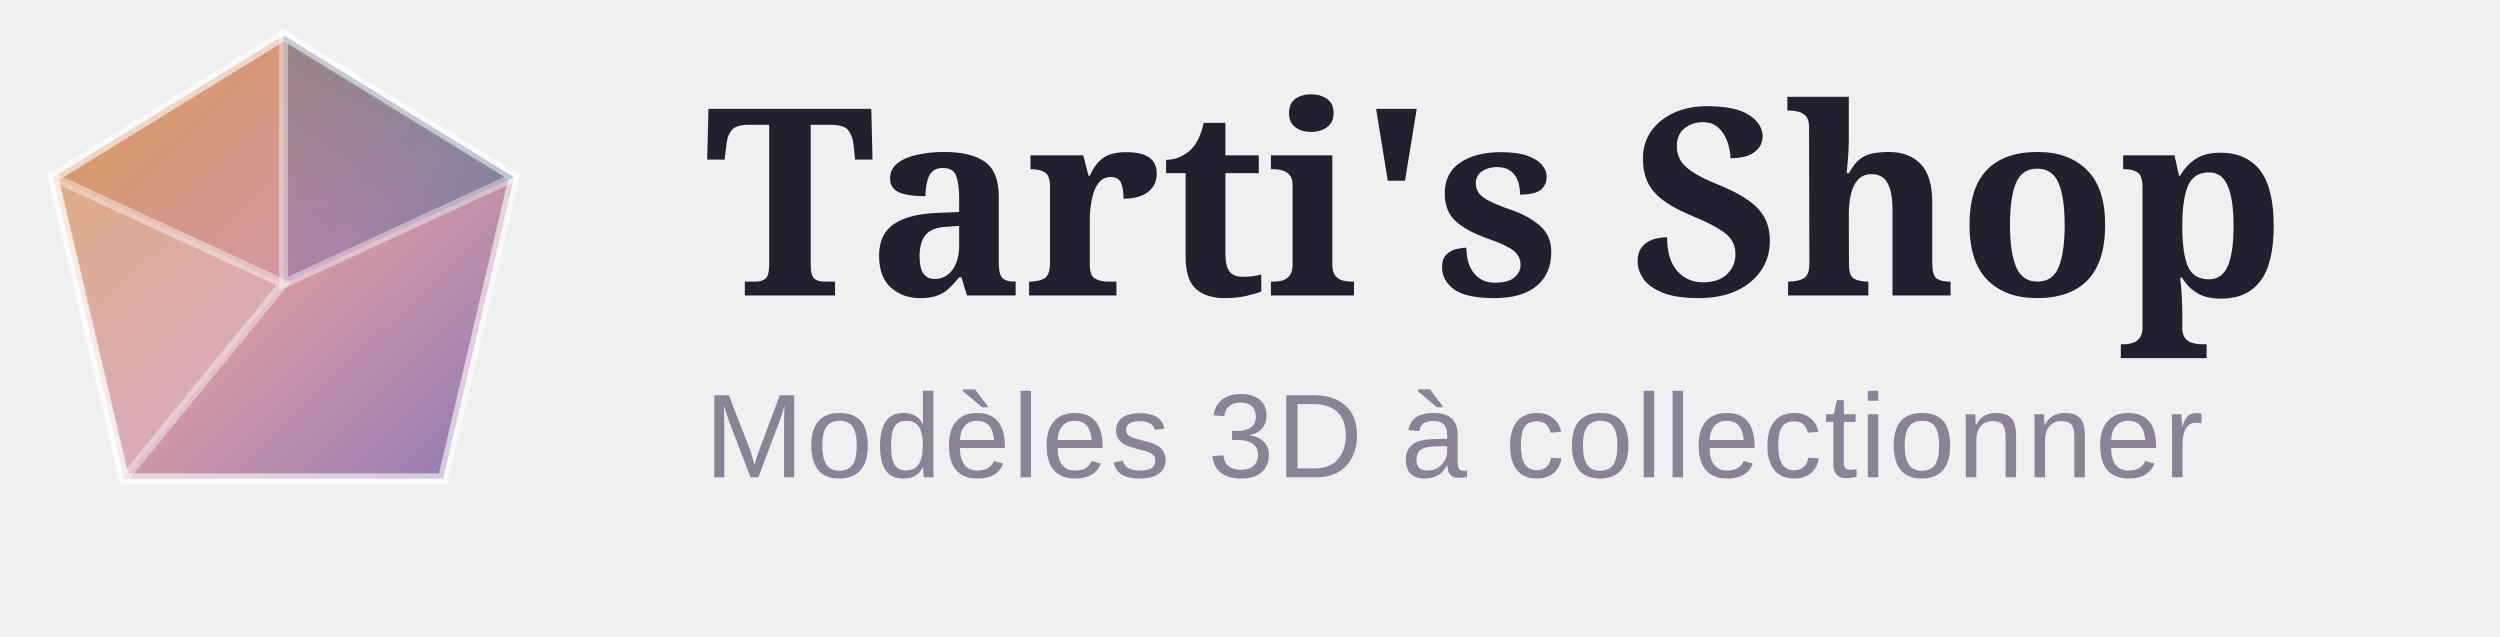
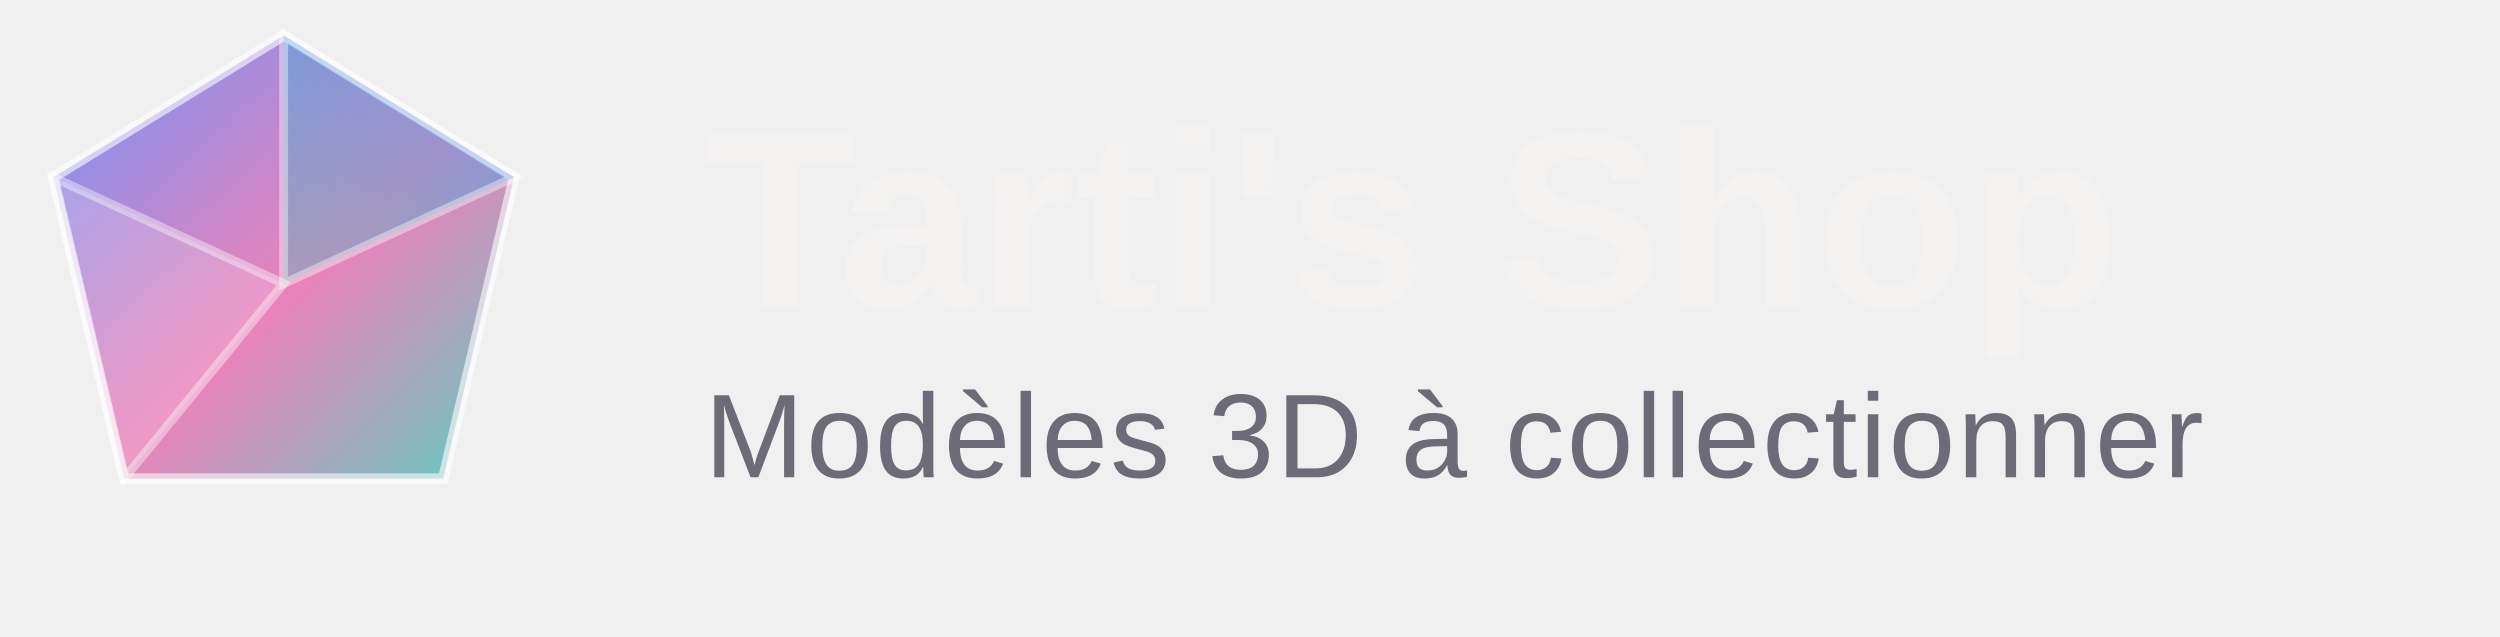
<svg xmlns="http://www.w3.org/2000/svg" width="220" height="56" viewBox="0 0 220 56">
  <defs>
    <linearGradient id="lg1" x1="0%" y1="0%" x2="100%" y2="100%">
-       <stop offset="0%" stop-color="#D98F3B" stop-opacity="0.9" />
-       <stop offset="55%" stop-color="#C97B8E" stop-opacity="0.75" />
-       <stop offset="100%" stop-color="#6E5AA6" stop-opacity="0.8" />
+       <stop offset="0%" stop-color="#5B8CFF" stop-opacity="0.9" />
+       <stop offset="55%" stop-color="#E85FA8" stop-opacity="0.75" />
+       <stop offset="100%" stop-color="#35C7B4" stop-opacity="0.8" />
    </linearGradient>
    <linearGradient id="lg2" x1="100%" y1="0%" x2="0%" y2="100%">
-       <stop offset="0%" stop-color="#2E7D82" stop-opacity="0.55" />
-       <stop offset="100%" stop-color="#6E5AA6" stop-opacity="0.35" />
+       <stop offset="0%" stop-color="#5B8CFF" stop-opacity="0.55" />
+       <stop offset="100%" stop-color="#35C7B4" stop-opacity="0.35" />
    </linearGradient>
  </defs>
  <g transform="translate(0,0) scale(0.78)">
    <polygon points="32,4 58,20 50,54 14,54 6,20" fill="url(#lg1)" stroke="#ffffff" stroke-opacity="0.6" stroke-width="1.2" />
    <polygon points="32,4 58,20 32,32" fill="url(#lg2)" stroke="#ffffff" stroke-opacity="0.4" stroke-width="1" />
    <polygon points="6,20 32,32 14,54" fill="#ffffff" fill-opacity="0.18" stroke="#ffffff" stroke-opacity="0.4" stroke-width="1" />
  </g>
-   <text x="62" y="26" font-family="Fraunces, Georgia, serif" font-size="23" font-weight="600" fill="#241F2E">Tarti's Shop</text>
-   <text x="62" y="42" font-family="'Space Grotesk', Arial, sans-serif" font-size="10.5" letter-spacing="0.02em" fill="#8A8398">Modèles 3D à collectionner</text>
+   <text x="62" y="27" font-family="'Plus Jakarta Sans', Arial, sans-serif" font-size="22" font-weight="800" fill="#F5F3F2">Tarti's Shop</text>
+   <text x="62" y="42" font-family="'Space Grotesk', Arial, sans-serif" font-size="10.5" letter-spacing="0.02em" fill="#6E6B78">Modèles 3D à collectionner</text>
</svg>
